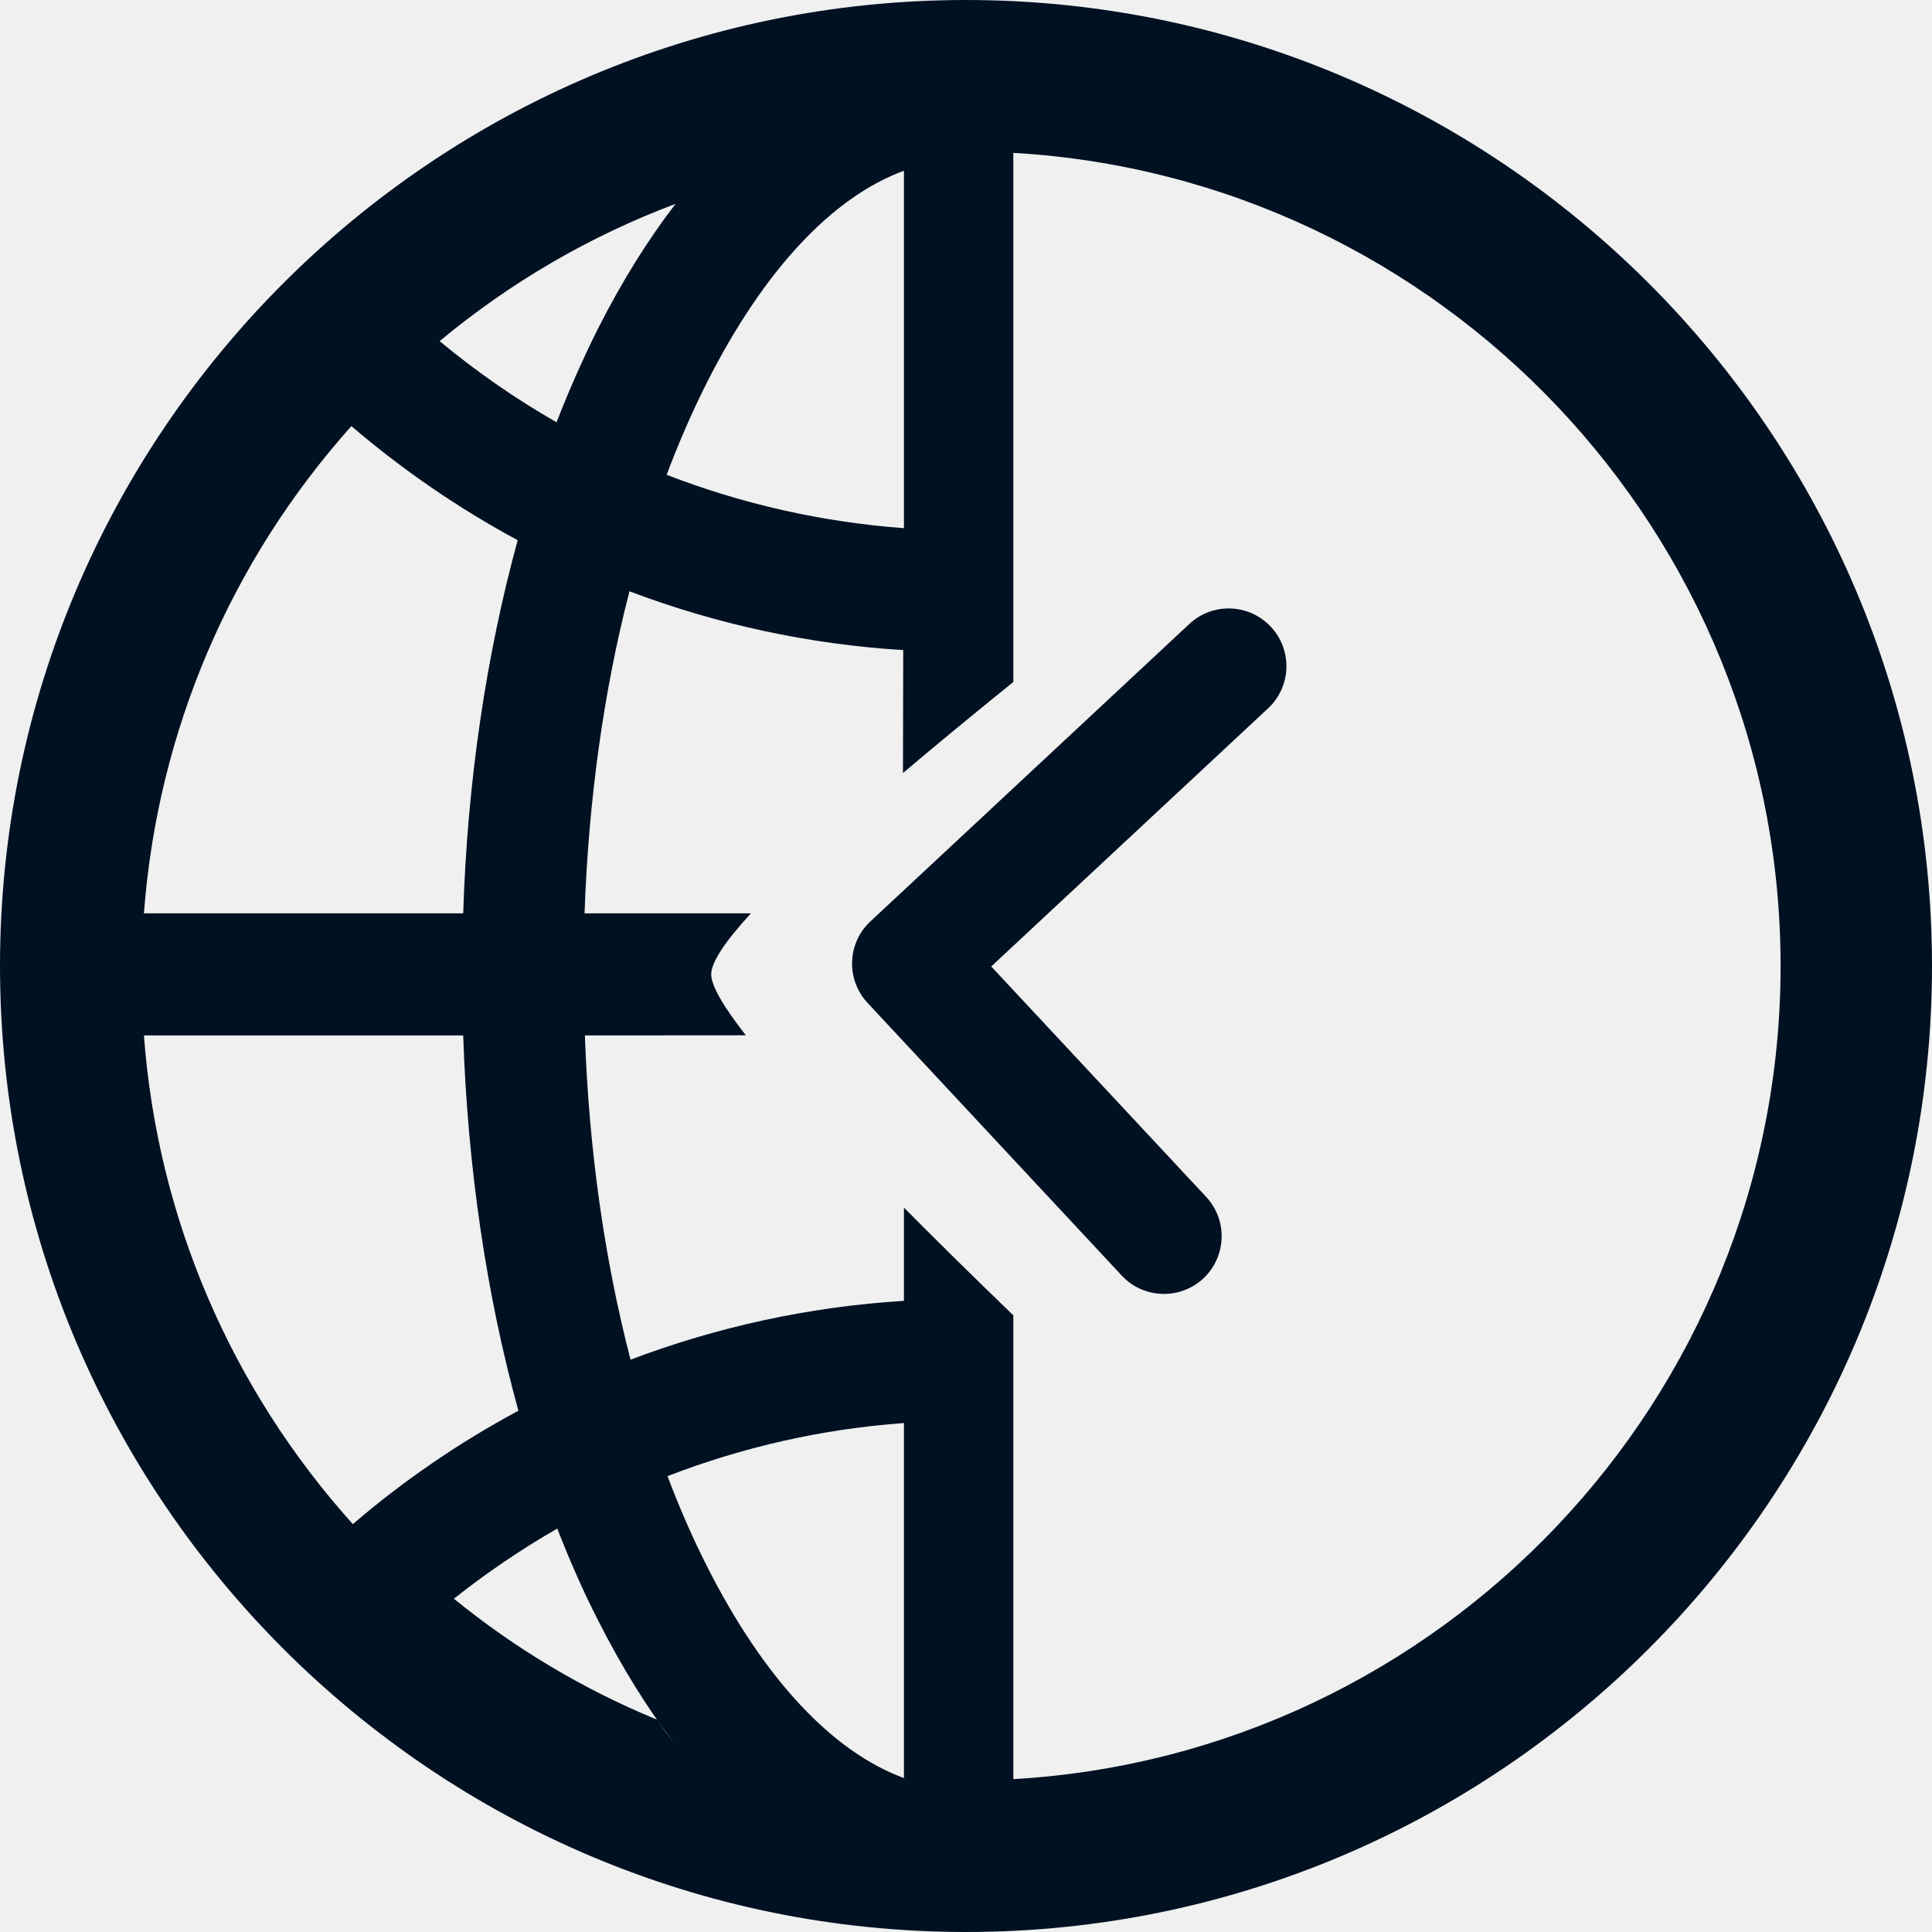
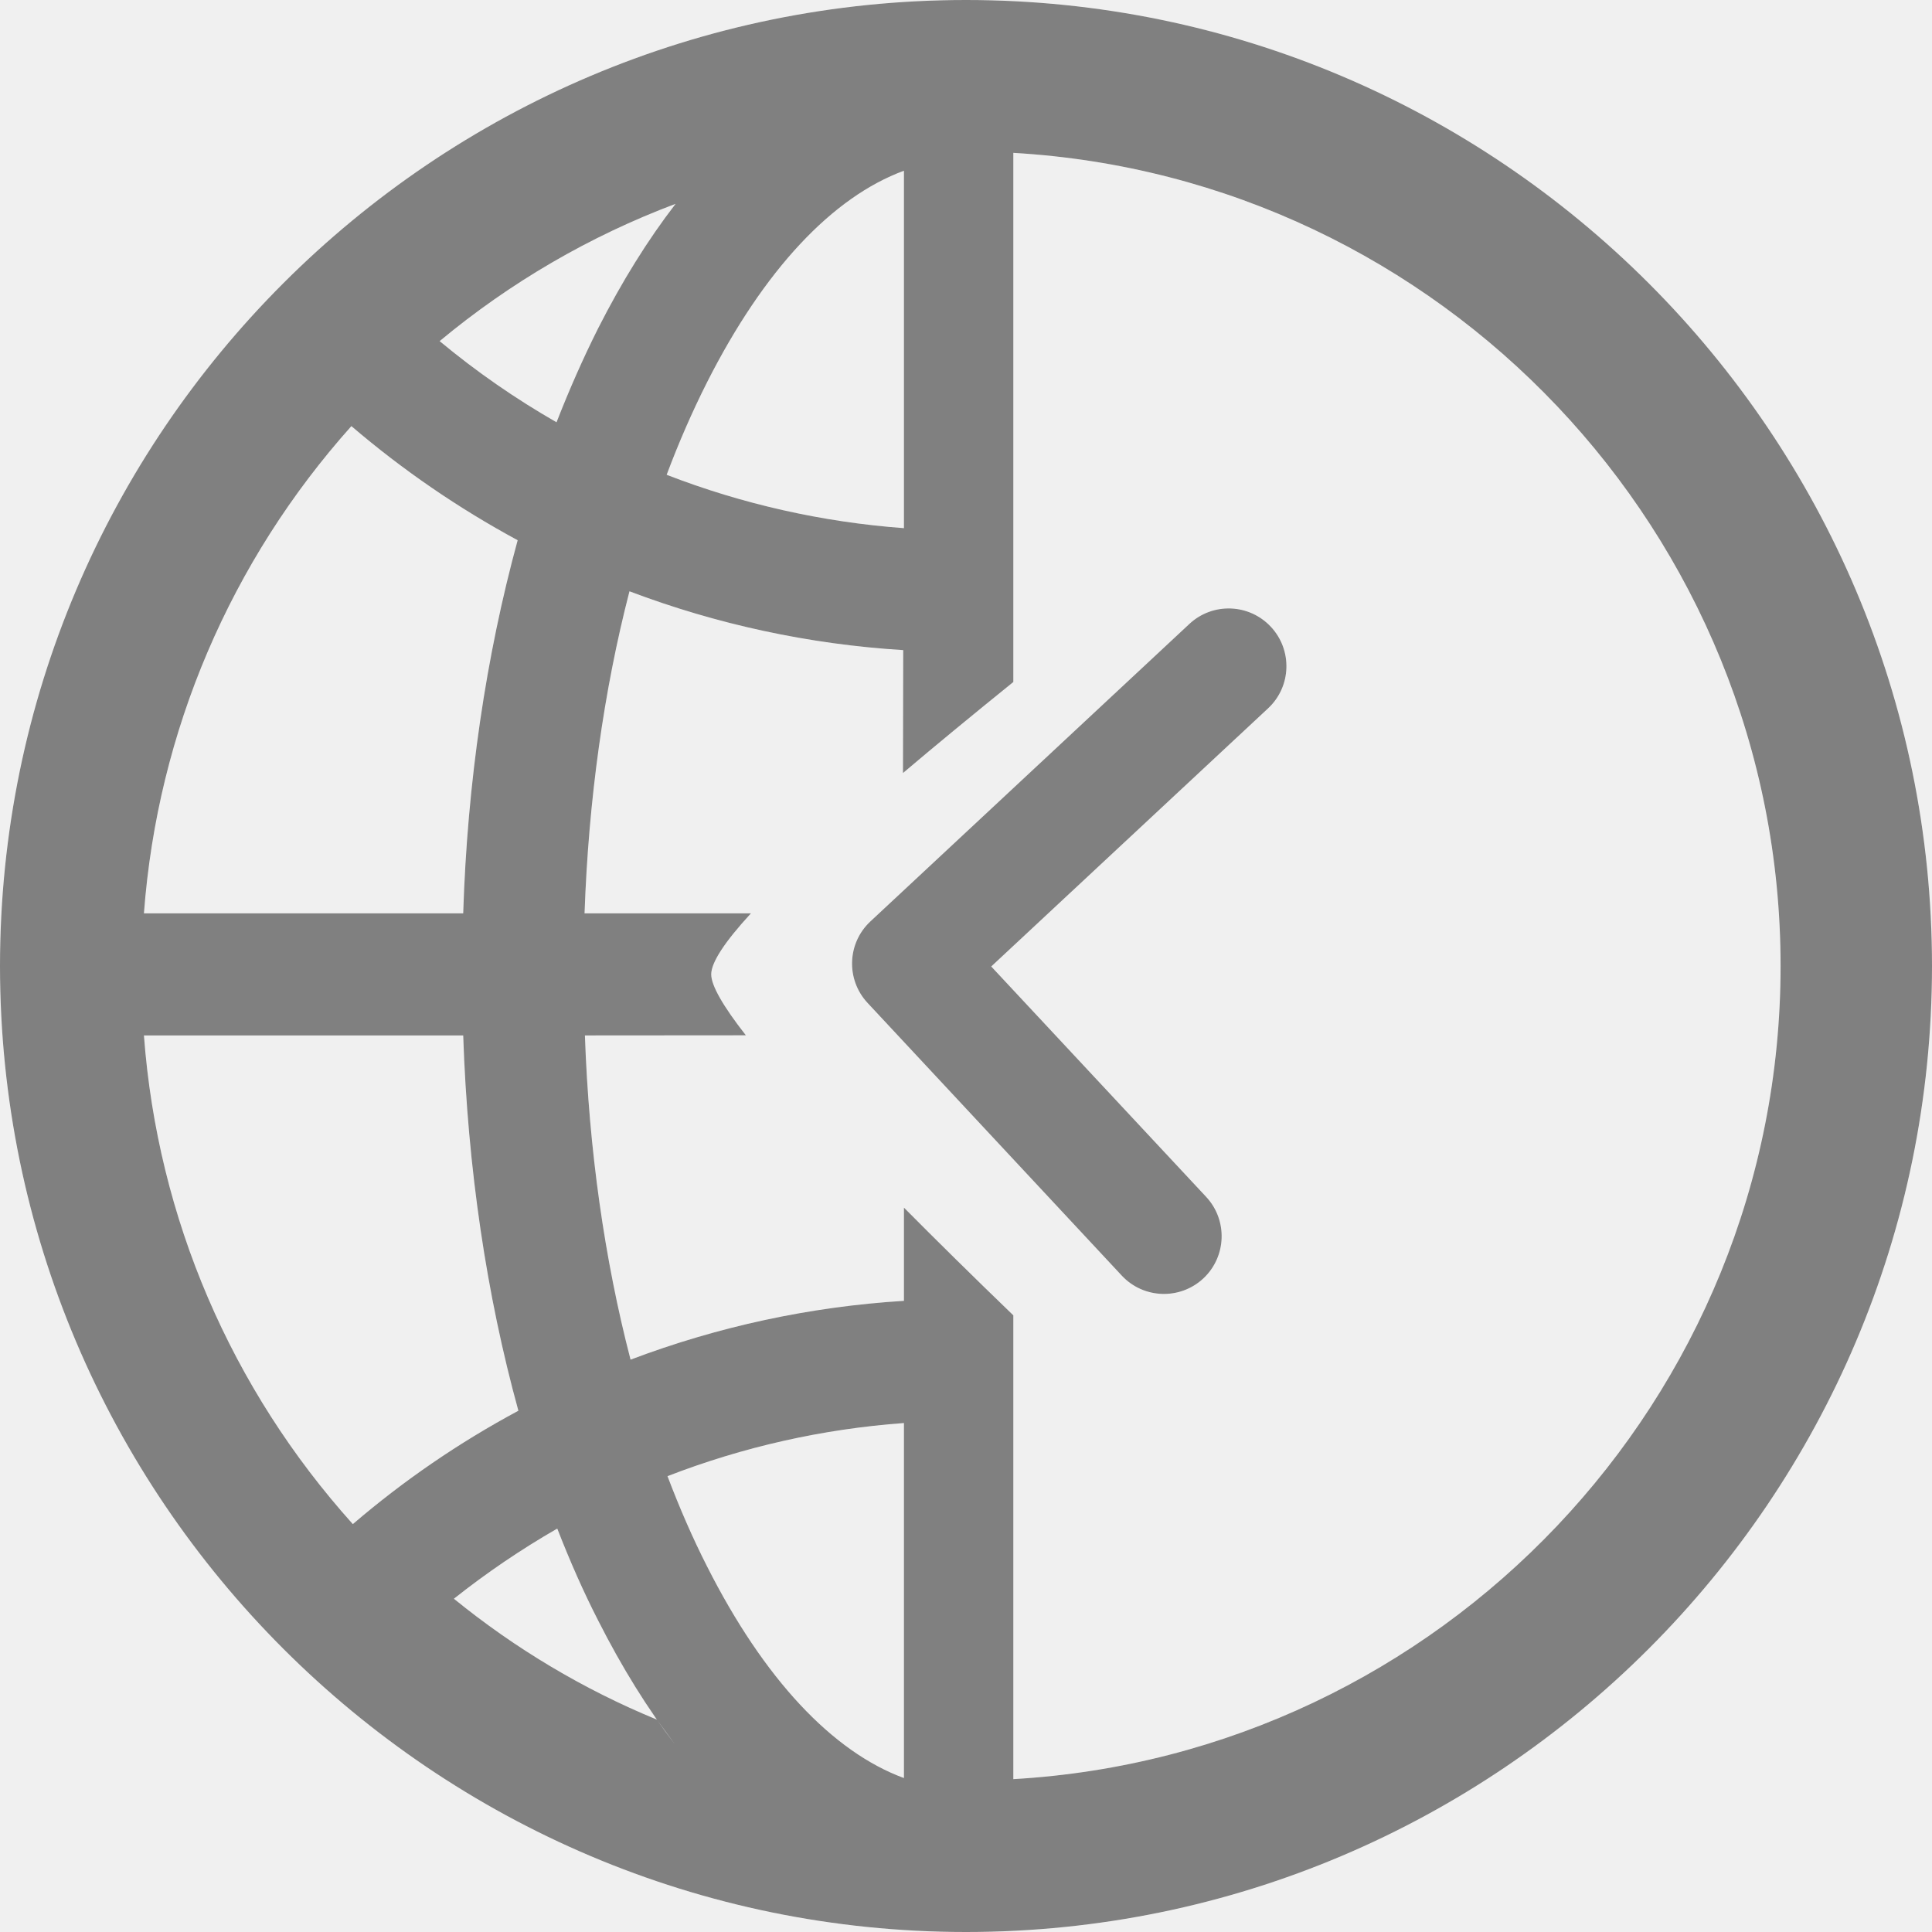
<svg xmlns="http://www.w3.org/2000/svg" xmlns:xlink="http://www.w3.org/1999/xlink" width="16px" height="16px" viewBox="0 0 16 16" version="1.1">
  <defs>
-     <path d="M7.486,1.414 C6.894,1.632 6.327,2.234 5.855,3.167 C5.733,3.409 5.622,3.663 5.521,3.932 C6.146,4.174 6.809,4.324 7.486,4.374 L7.486,1.414 Z M3.641,2.825 C3.944,3.077 4.267,3.301 4.609,3.497 C4.715,3.225 4.83,2.965 4.954,2.718 C5.151,2.33 5.365,1.986 5.595,1.688 C4.885,1.955 4.225,2.339 3.641,2.825 Z M1.192,7.564 L3.836,7.564 C3.87,6.482 4.025,5.432 4.287,4.474 C3.797,4.209 3.337,3.894 2.91,3.529 C1.913,4.644 1.305,6.054 1.192,7.564 Z M2.922,12.622 C3.343,12.261 3.801,11.947 4.293,11.683 C4.029,10.726 3.873,9.671 3.836,8.575 L1.192,8.575 C1.305,10.092 1.917,11.504 2.922,12.622 Z M8,0 C12.411,0 16,3.589 16,8 C16,12.411 12.411,16 8,16 C3.589,16 0,12.411 0,8 C0,3.589 3.589,0 8,0 Z M8.392,1.266 L8.392,5.648 C8.053,5.922 7.748,6.173 7.478,6.402 L7.48,5.384 C6.701,5.336 5.937,5.171 5.213,4.897 C5,5.72 4.874,6.624 4.841,7.564 L6.219,7.564 C5.999,7.803 5.89,7.972 5.89,8.069 C5.89,8.16 5.985,8.329 6.177,8.574 L4.844,8.575 C4.877,9.518 5.006,10.429 5.222,11.26 C5.946,10.986 6.708,10.821 7.486,10.773 L7.486,10.001 C7.754,10.271 8.056,10.569 8.392,10.893 L8.392,14.734 C11.93,14.53 14.746,11.588 14.746,8 C14.746,4.412 11.93,1.47 8.392,1.266 Z M7.486,11.785 C6.814,11.834 6.155,11.982 5.528,12.225 C5.629,12.491 5.737,12.739 5.855,12.971 C6.327,13.905 6.894,14.507 7.486,14.725 L7.486,11.785 Z M4.615,12.659 C4.316,12.831 4.03,13.025 3.759,13.24 C4.264,13.651 4.83,13.99 5.44,14.241 L5.595,14.453 C5.364,14.153 5.15,13.808 4.954,13.421 C4.834,13.187 4.722,12.934 4.615,12.659 Z M9.85,5.167 C10.043,4.987 10.345,4.998 10.525,5.191 C10.705,5.384 10.695,5.686 10.502,5.866 L10.502,5.866 L8.209,8.004 L9.989,9.912 C10.169,10.105 10.158,10.408 9.965,10.588 C9.772,10.767 9.47,10.757 9.29,10.564 L9.29,10.564 L7.185,8.306 C7.005,8.113 7.015,7.811 7.208,7.631 L7.208,7.631 Z" id="path-1" />
+     <path d="M7.486,1.414 C6.894,1.632 6.327,2.234 5.855,3.167 C5.733,3.409 5.622,3.663 5.521,3.932 C6.146,4.174 6.809,4.324 7.486,4.374 L7.486,1.414 Z M3.641,2.825 C3.944,3.077 4.267,3.301 4.609,3.497 C4.715,3.225 4.83,2.965 4.954,2.718 C5.151,2.33 5.365,1.986 5.595,1.688 C4.885,1.955 4.225,2.339 3.641,2.825 Z M1.192,7.564 L3.836,7.564 C3.87,6.482 4.025,5.432 4.287,4.474 C3.797,4.209 3.337,3.894 2.91,3.529 C1.913,4.644 1.305,6.054 1.192,7.564 Z M2.922,12.622 C3.343,12.261 3.801,11.947 4.293,11.683 C4.029,10.726 3.873,9.671 3.836,8.575 L1.192,8.575 C1.305,10.092 1.917,11.504 2.922,12.622 Z M8,0 C12.411,0 16,3.589 16,8 C16,12.411 12.411,16 8,16 C3.589,16 0,12.411 0,8 C0,3.589 3.589,0 8,0 Z M8.392,1.266 L8.392,5.648 C8.053,5.922 7.748,6.173 7.478,6.402 L7.48,5.384 C6.701,5.336 5.937,5.171 5.213,4.897 C5,5.72 4.874,6.624 4.841,7.564 L6.219,7.564 C5.999,7.803 5.89,7.972 5.89,8.069 C5.89,8.16 5.985,8.329 6.177,8.574 L4.844,8.575 C4.877,9.518 5.006,10.429 5.222,11.26 C5.946,10.986 6.708,10.821 7.486,10.773 L7.486,10.001 C7.754,10.271 8.056,10.569 8.392,10.893 L8.392,14.734 C11.93,14.53 14.746,11.588 14.746,8 C14.746,4.412 11.93,1.47 8.392,1.266 Z M7.486,11.785 C6.814,11.834 6.155,11.982 5.528,12.225 C5.629,12.491 5.737,12.739 5.855,12.971 C6.327,13.905 6.894,14.507 7.486,14.725 L7.486,11.785 Z M4.615,12.659 C4.316,12.831 4.03,13.025 3.759,13.24 C4.264,13.651 4.83,13.99 5.44,14.241 L5.595,14.453 C5.364,14.153 5.15,13.808 4.954,13.421 C4.834,13.187 4.722,12.934 4.615,12.659 Z M9.85,5.167 C10.043,4.987 10.345,4.998 10.525,5.191 C10.705,5.384 10.695,5.686 10.502,5.866 L10.502,5.866 L8.209,8.004 L9.989,9.912 C10.169,10.105 10.158,10.408 9.965,10.588 C9.772,10.767 9.47,10.757 9.29,10.564 L9.29,10.564 L7.185,8.306 C7.005,8.113 7.015,7.811 7.208,7.631 L7.208,7.631 Z" id="path-8" />
  </defs>
-   <g id="Locations" stroke="none" stroke-width="1" fill="none" fill-rule="evenodd">
-     <g id="Assets" transform="translate(-28, -95)">
-       <g id="Group" transform="translate(28, 27)">
+   <g id="Locations-timezone" stroke="none" stroke-width="1" fill="none" fill-rule="evenodd">
+     <g id="Assets-timezone" transform="translate(-28, -95)">
+       <g id="Group-timezone" transform="translate(28, 27)">
        <g transform="translate(0, 68)" id="Timezone">
-           <mask id="mask-2" fill="white">
-             <use xlink:href="#path-1" />
+           <mask id="mask-8" fill="white">
+             <use xlink:href="#path-8" />
          </mask>
-           <use id="Mask" fill="#FFFFFF" xlink:href="#path-1" />
-           <g id="Group" mask="url(#mask-2)" fill="#001122">
+           <use id="Mask-timezone" fill="#FFFFFF" xlink:href="#path-8" />
+           <g id="Group" mask="url(#mask-8)" fill="gray">
            <g id="🎨-Color">
              <rect id="Rectangle-2" x="0" y="0" width="16.027" height="16.027" />
            </g>
          </g>
        </g>
      </g>
    </g>
  </g>
</svg>
